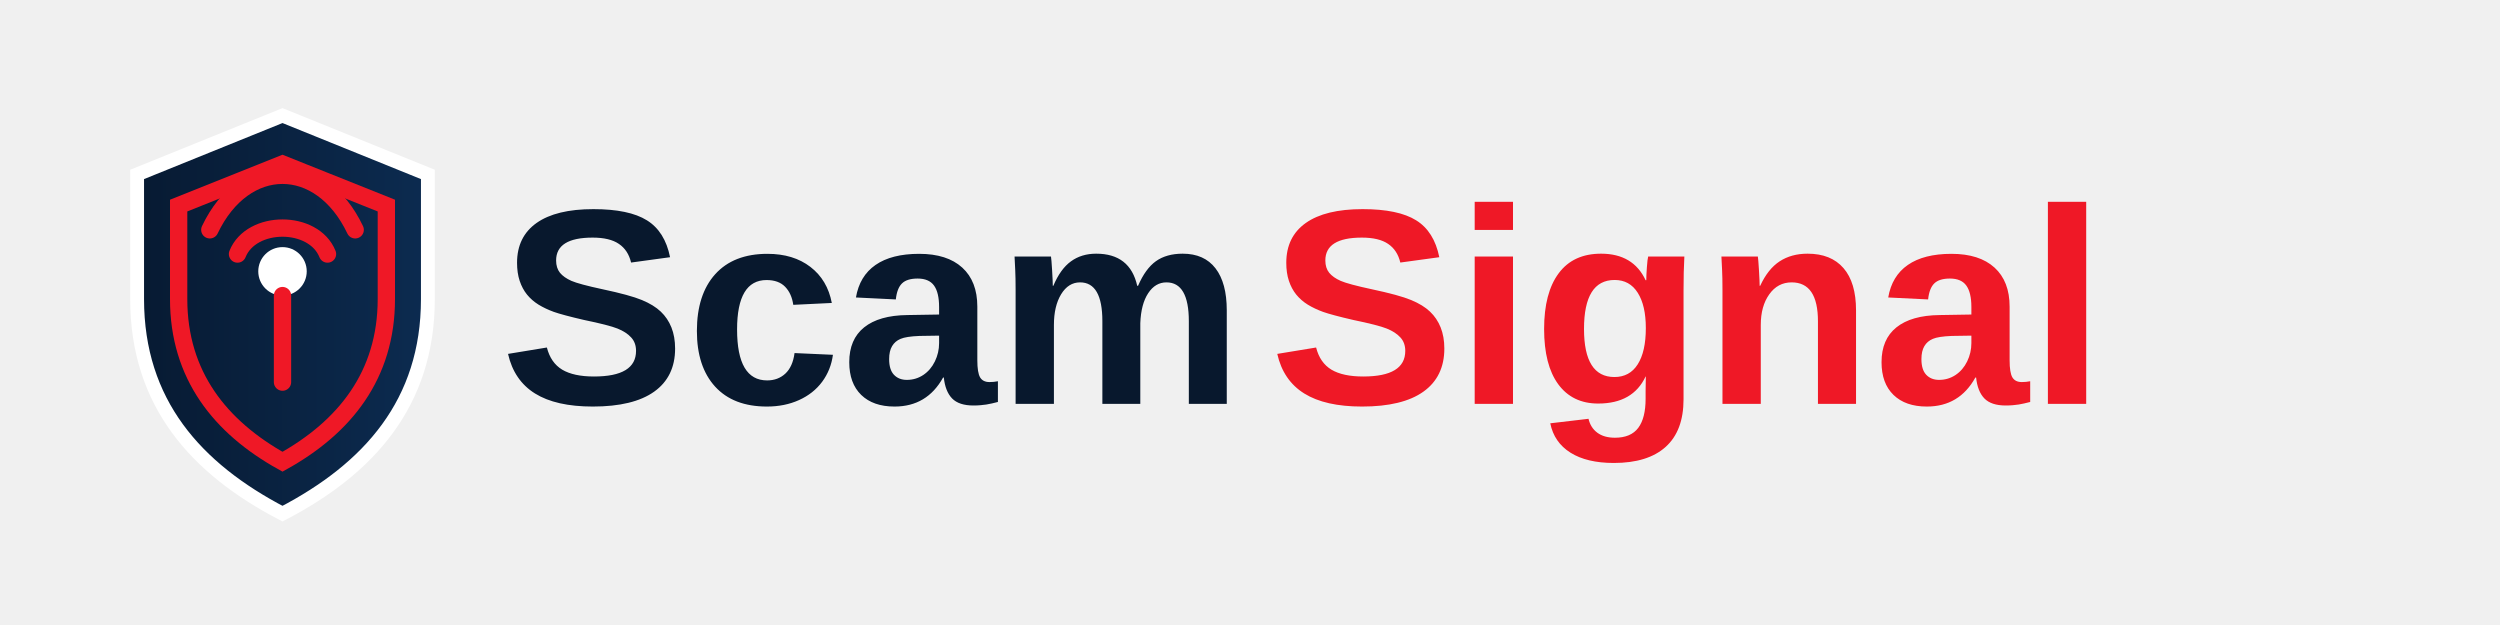
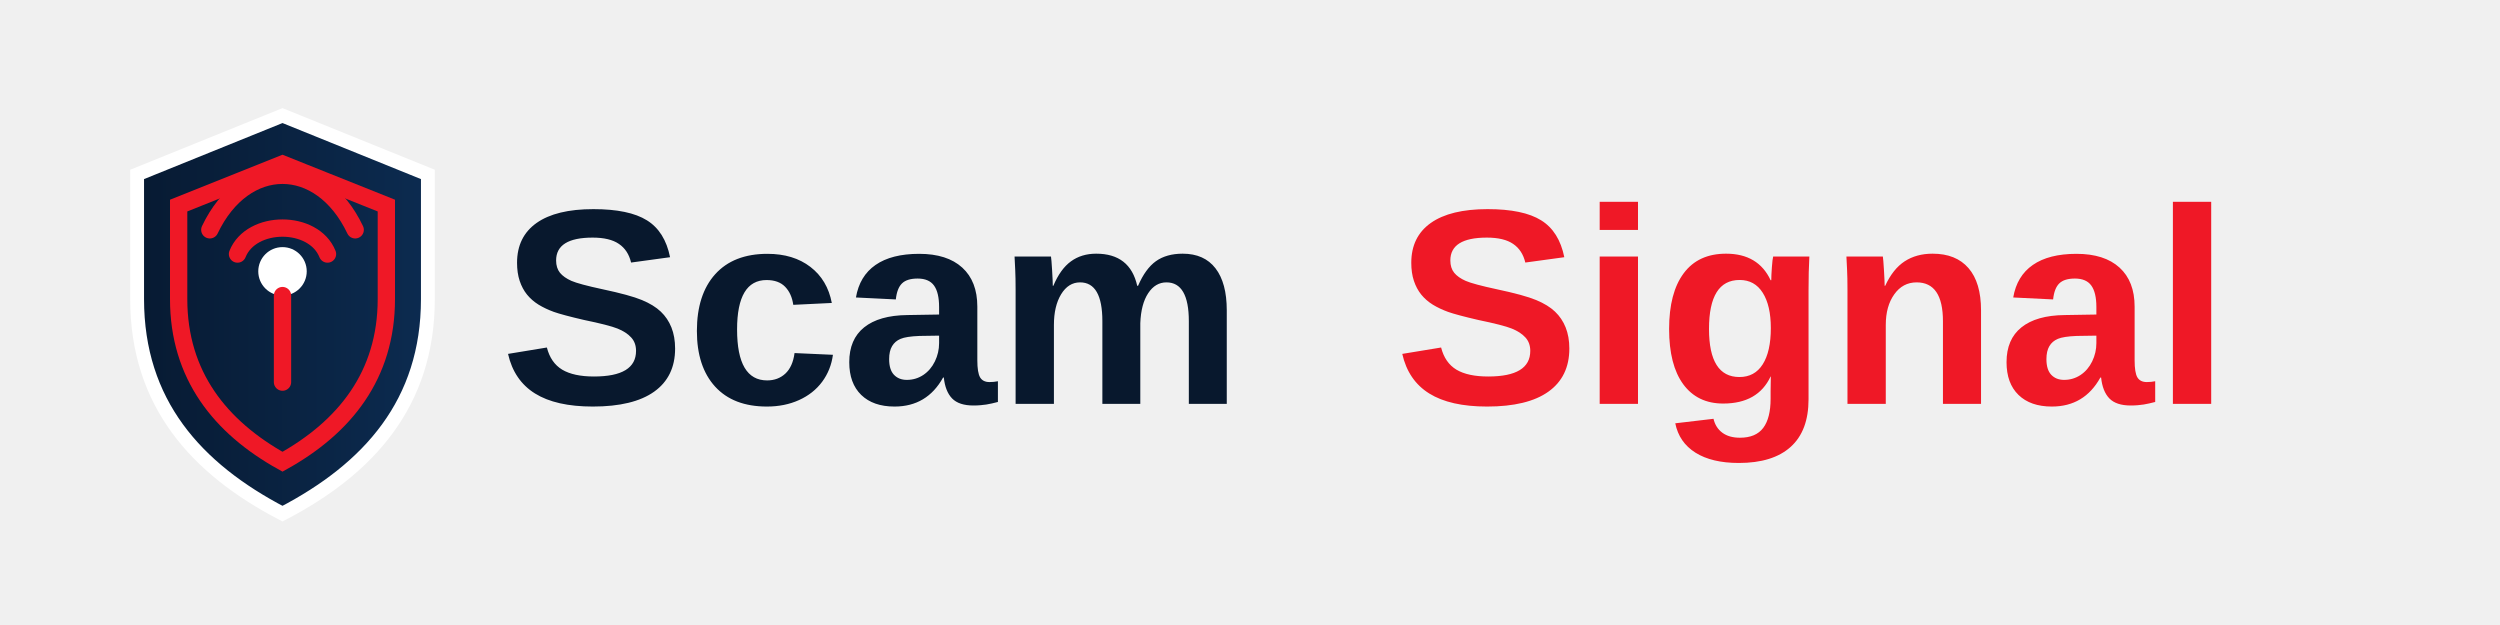
- <svg xmlns="http://www.w3.org/2000/svg" width="520" height="130" viewBox="0 0 520 130" role="img" aria-label="ScamSignal">
+ <svg xmlns="http://www.w3.org/2000/svg" width="520" height="130" viewBox="0 0 520 130" role="img" aria-label="Scam Signal">
  <defs>
    <linearGradient id="g" x1="0" x2="1">
      <stop stop-color="#071a32" />
      <stop offset="1" stop-color="#0c2b50" />
    </linearGradient>
  </defs>
  <g transform="translate(17 19) scale(.72)">
    <path d="M58 7 100 24v36c0 30-17 49-42 62C33 109 16 90 16 60V24z" fill="url(#g)" stroke="#fff" stroke-width="4" />
    <path d="M58 21 88 33v27c0 22-12 37-30 47C40 97 28 82 28 60V33z" fill="none" stroke="#ef1826" stroke-width="5" />
    <circle cx="58" cy="52" r="7" fill="#fff" />
    <path d="M58 59v25m-13-37c4-10 22-10 26 0m-34-7c10-21 32-21 42 0" fill="none" stroke="#ef1826" stroke-width="5" stroke-linecap="round" />
  </g>
  <text x="104" y="84" font-family="Arial,Helvetica,sans-serif" font-weight="800" font-size="58" fill="#08182d">Scam</text>
-   <text x="264" y="84" font-family="Arial,Helvetica,sans-serif" font-weight="800" font-size="58" fill="#ef1826">Signal</text>
+   <text x="290" y="84" font-family="Arial,Helvetica,sans-serif" font-weight="800" font-size="58" fill="#ef1826">Signal</text>
</svg>
